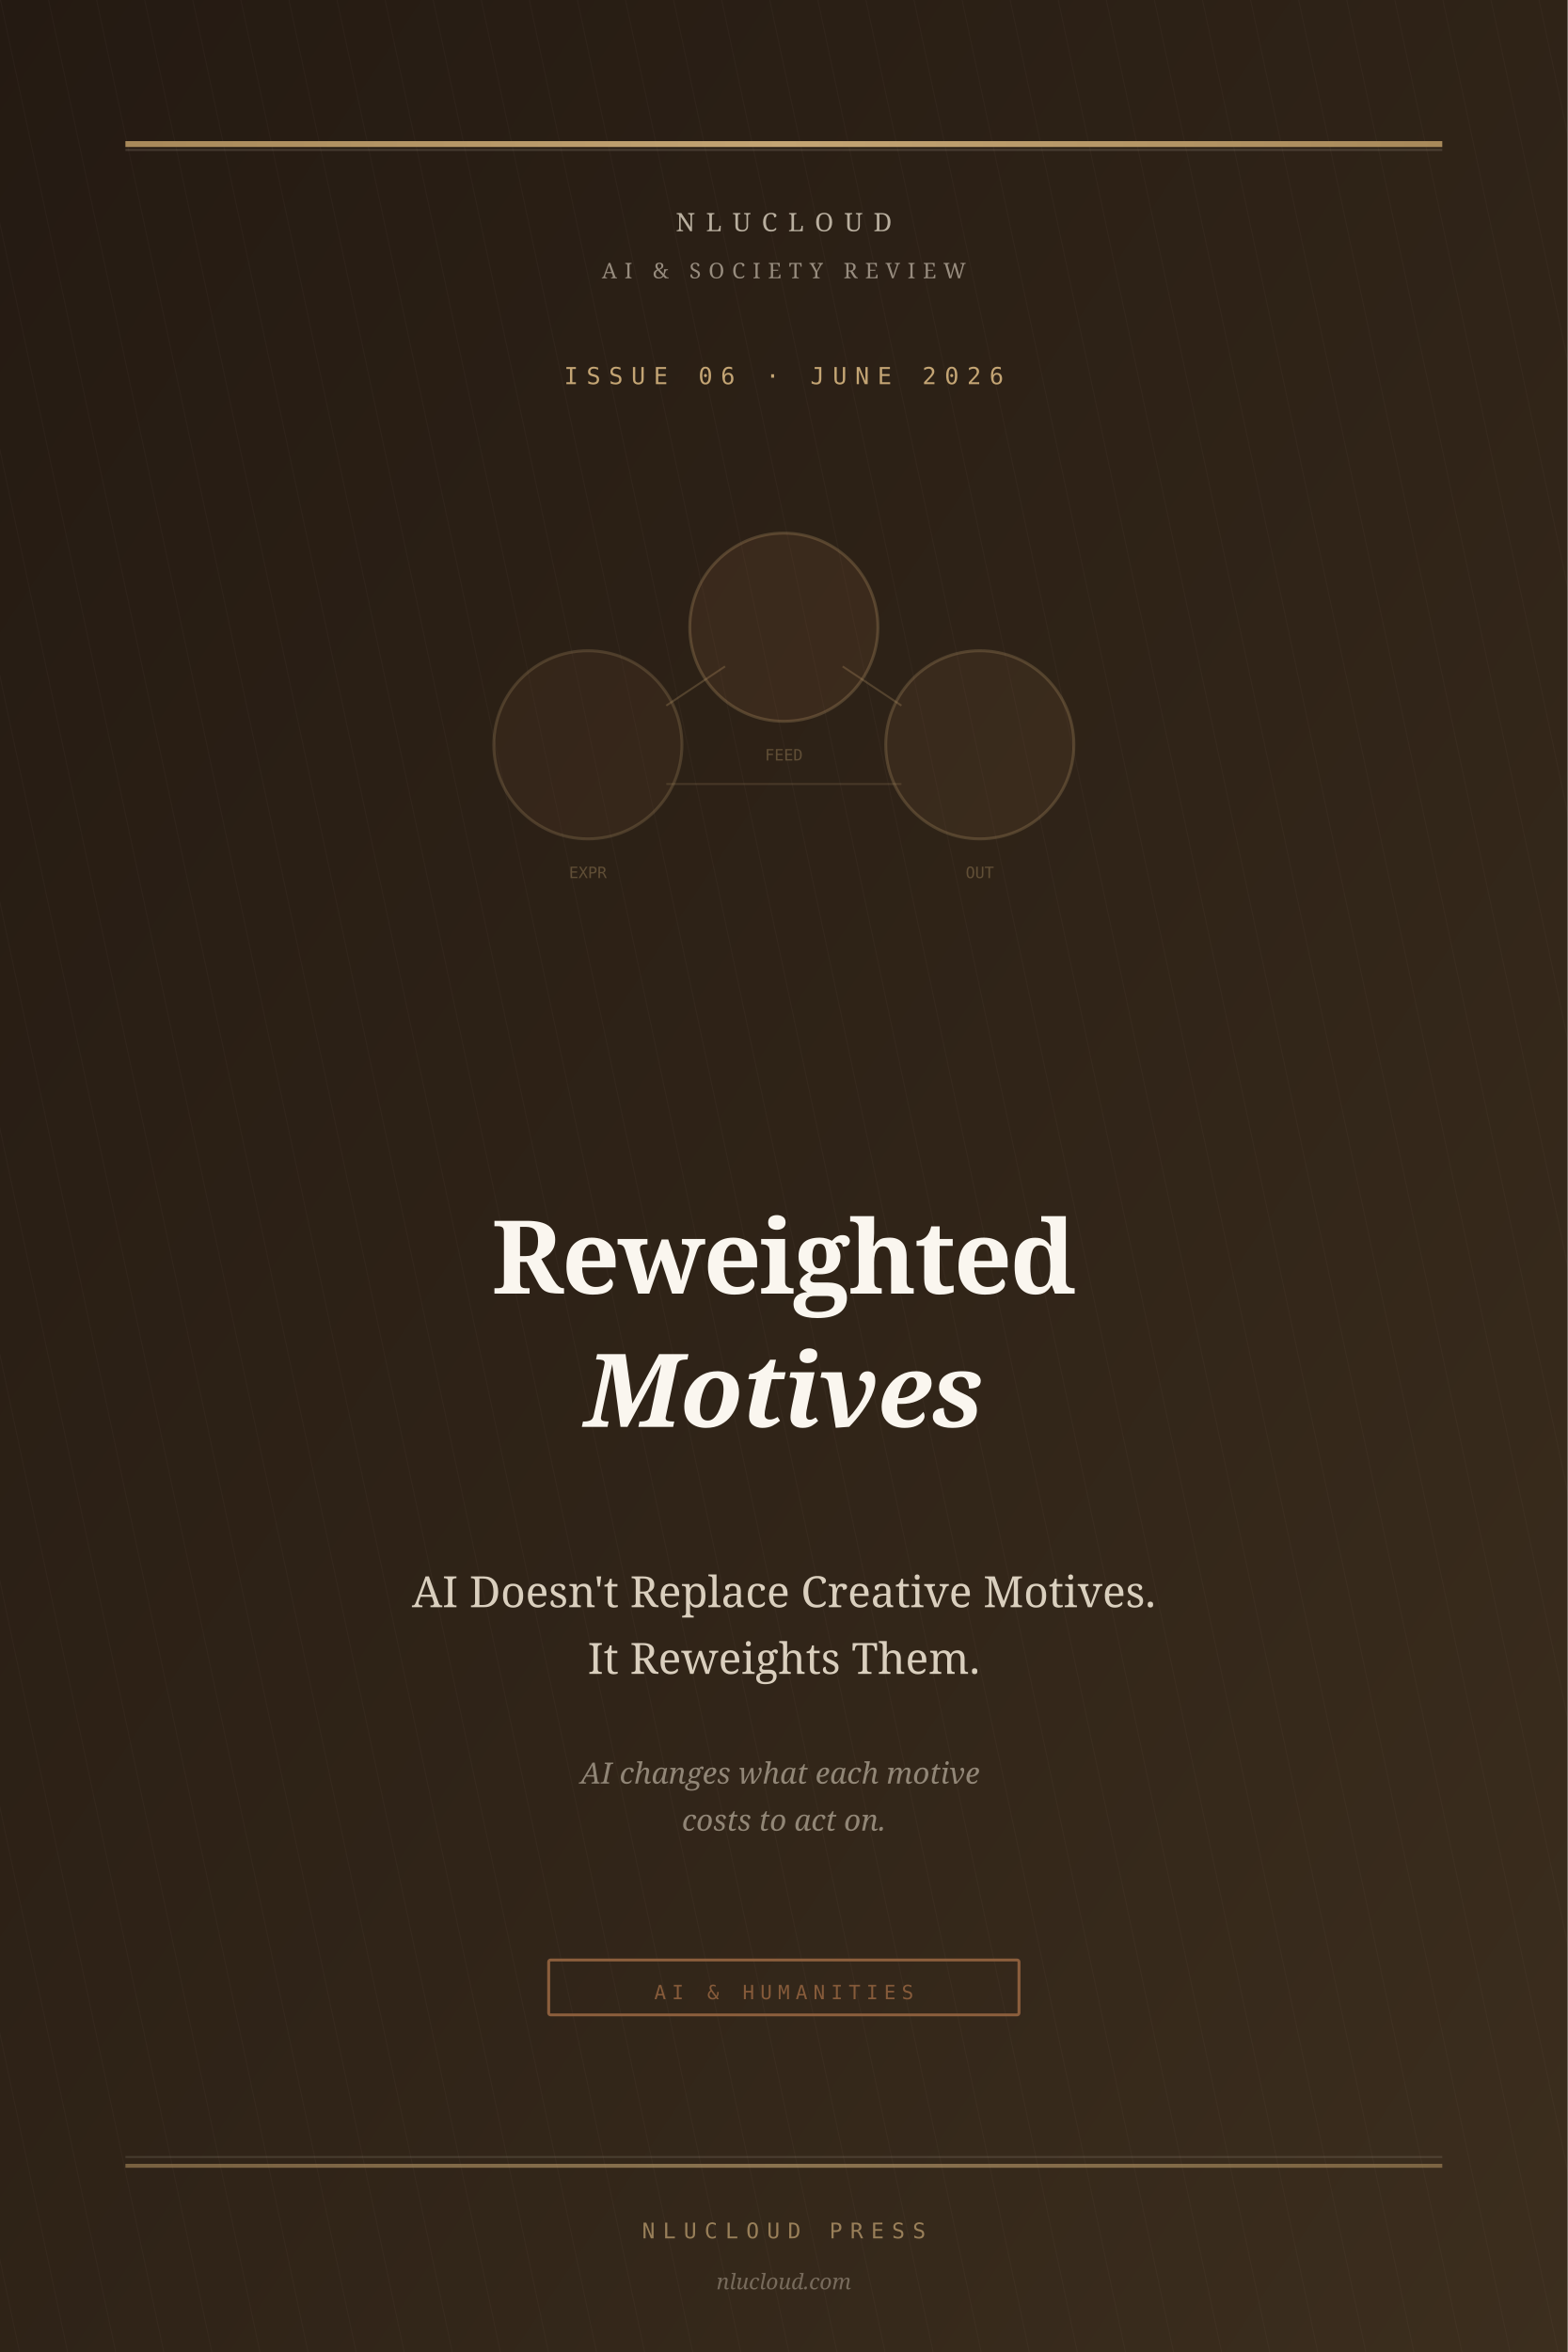
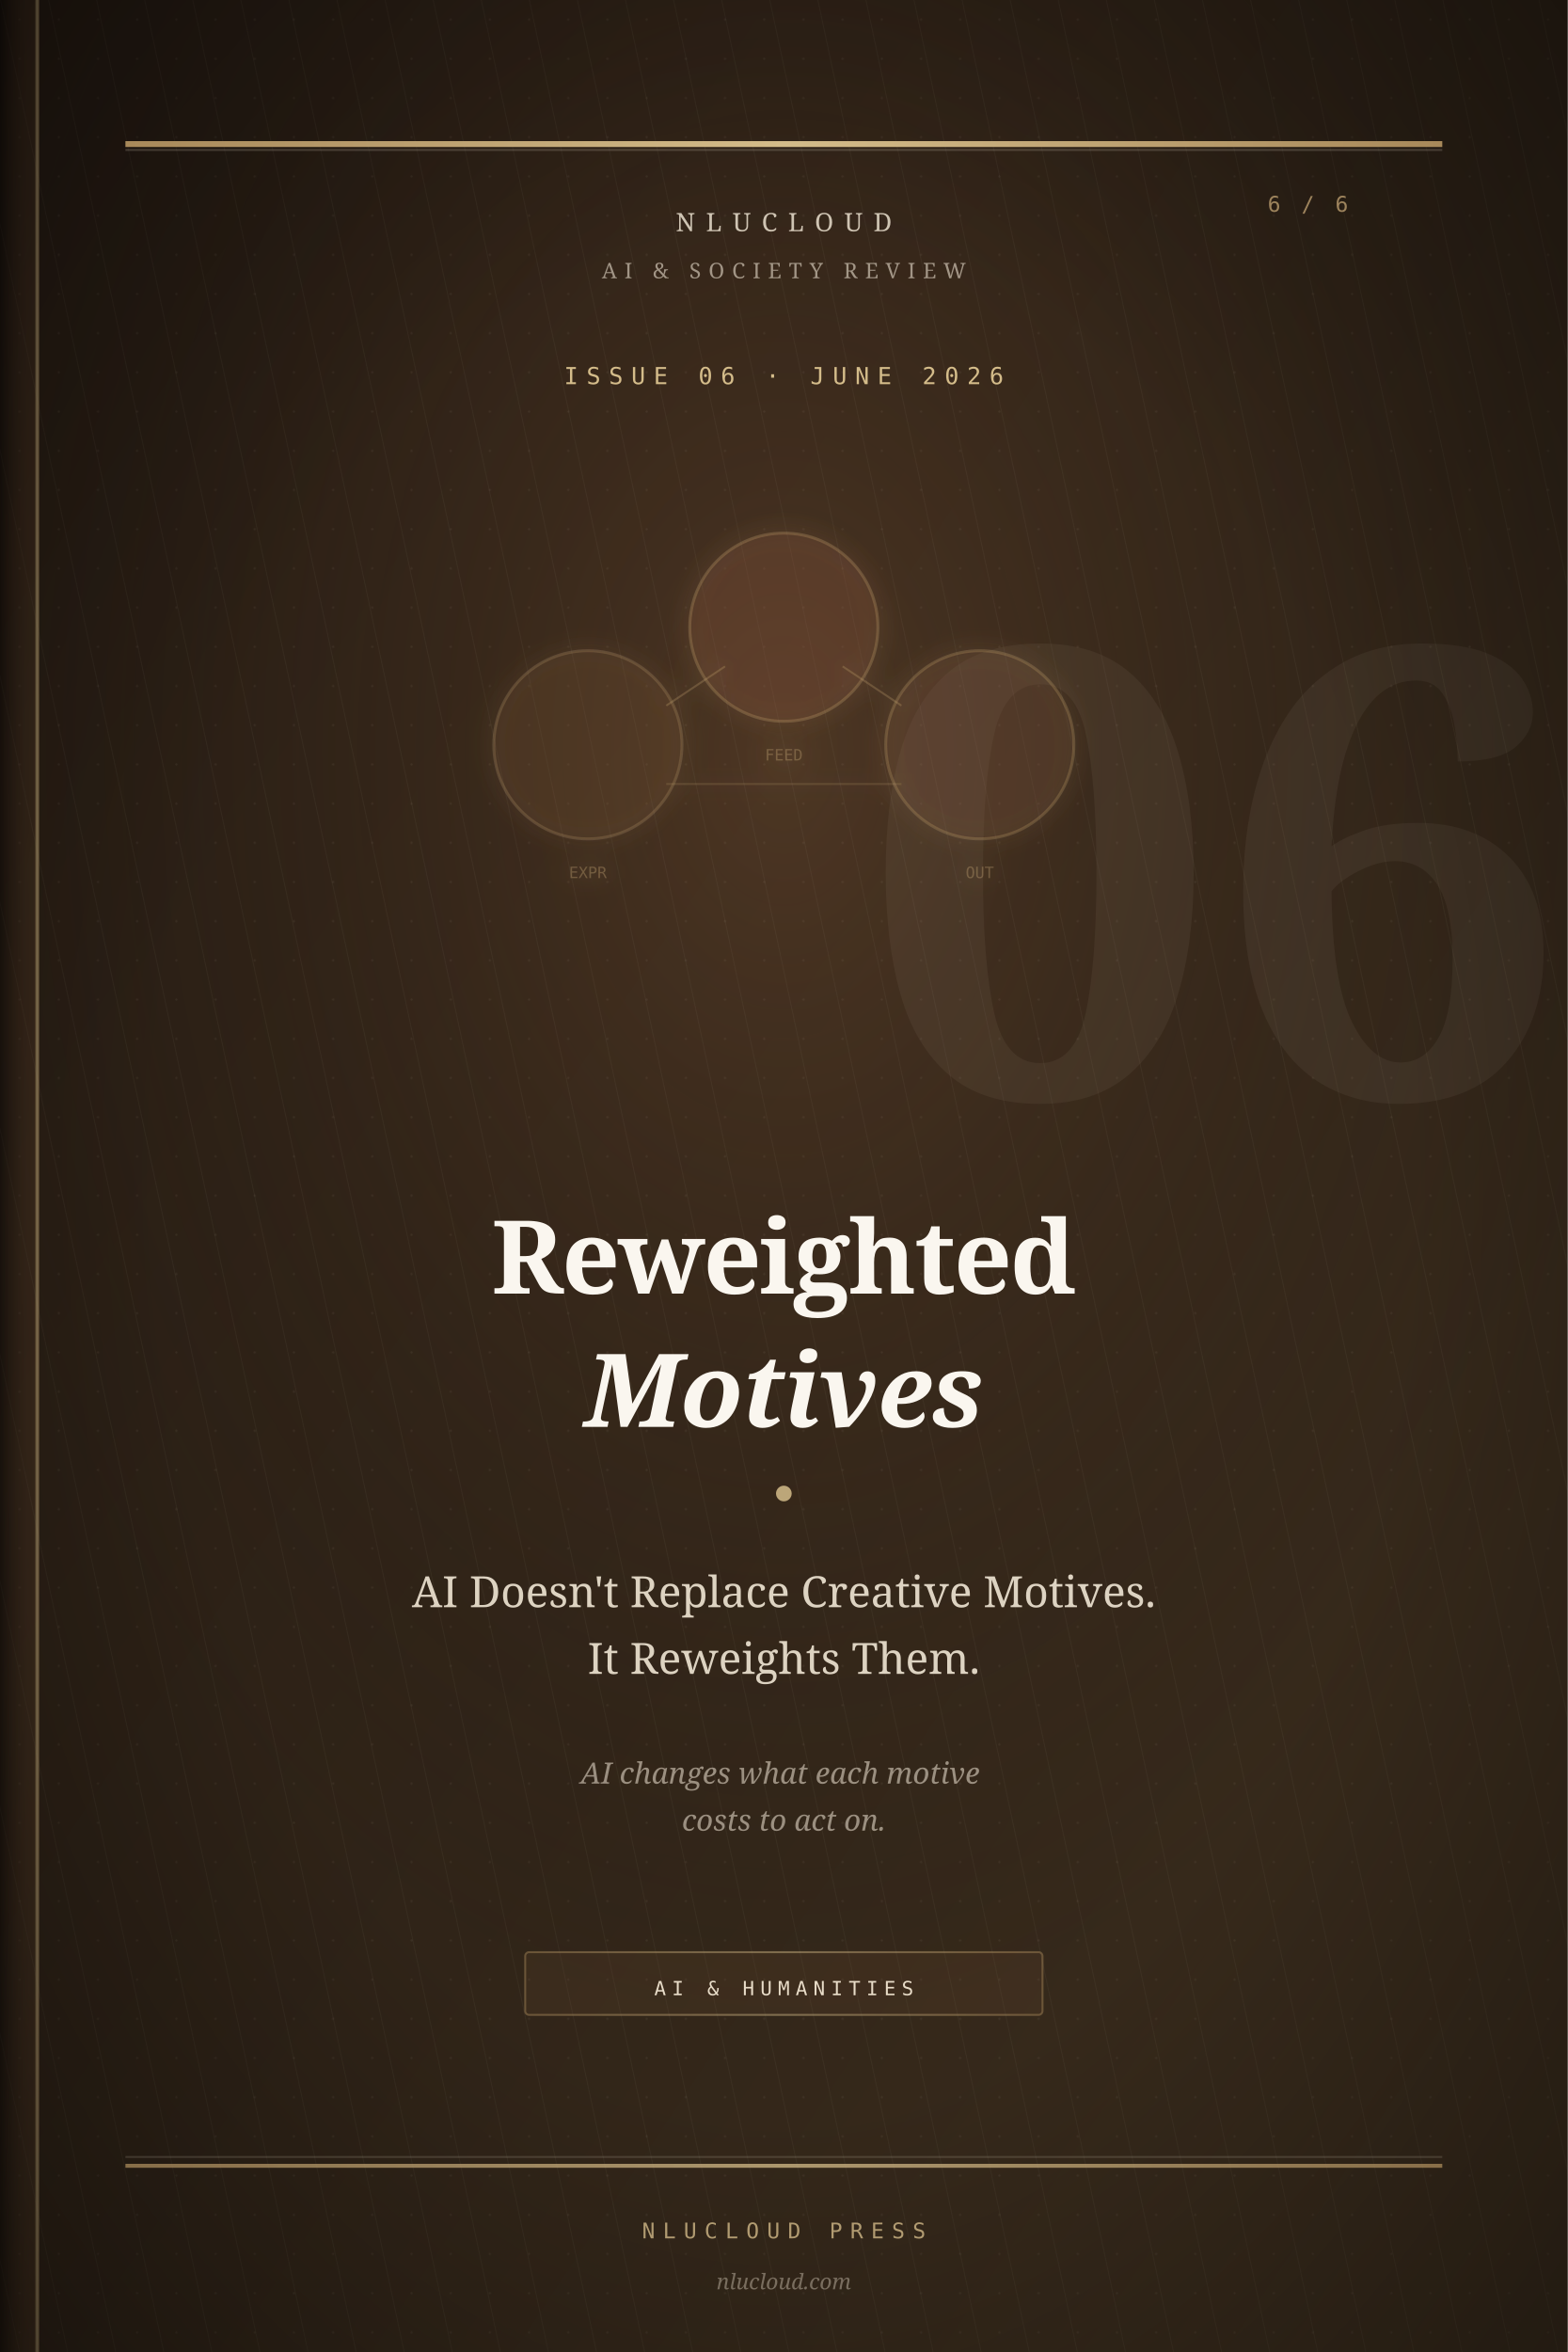
<svg xmlns="http://www.w3.org/2000/svg" viewBox="0 0 800 1200" role="img" aria-labelledby="coverTitle06">
  <defs>
    <linearGradient id="bg06" x1="0%" y1="0%" x2="100%" y2="100%">
      <stop offset="0%" stop-color="#241A12" />
      <stop offset="55%" stop-color="#302418" />
      <stop offset="100%" stop-color="#3C2E1E" />
    </linearGradient>
+     <radialGradient id="glow06" cx="50%" cy="32%" r="55%">
+       <stop offset="0%" stop-color="#8B5E3C" stop-opacity="0.35" />
+       <stop offset="100%" stop-color="#241A12" stop-opacity="0" />
+     </radialGradient>
+     <radialGradient id="vignette06" cx="50%" cy="50%" r="72%">
+       <stop offset="55%" stop-color="#000000" stop-opacity="0" />
+       <stop offset="100%" stop-color="#000000" stop-opacity="0.45" />
+     </radialGradient>
+     <linearGradient id="spine06" x1="0%" y1="0%" x2="100%" y2="0%">
+       <stop offset="0%" stop-color="#000000" stop-opacity="0.35" />
+       <stop offset="100%" stop-color="#8B5E3C" stop-opacity="0.15" />
+     </linearGradient>
    <linearGradient id="gold06" x1="0%" y1="0%" x2="100%" y2="0%">
      <stop offset="0%" stop-color="#A8895A" />
-       <stop offset="50%" stop-color="#C4A574" />
+       <stop offset="50%" stop-color="#D4BC8A" />
      <stop offset="100%" stop-color="#A8895A" />
    </linearGradient>
    <pattern id="weave06" width="24" height="24" patternUnits="userSpaceOnUse" patternTransform="rotate(-12)">
-       <line x1="0" y1="0" x2="0" y2="24" stroke="#F0E6D4" stroke-opacity="0.03" stroke-width="1" />
+       <line x1="0" y1="0" x2="0" y2="24" stroke="#F0E6D4" stroke-opacity="0.04" stroke-width="1" />
    </pattern>
+     <pattern id="dots06" width="20" height="20" patternUnits="userSpaceOnUse">
+       <circle cx="10" cy="10" r="0.6" fill="#F0E6D4" fill-opacity="0.06" />
+     </pattern>
+     <filter id="softGlow06" x="-20%" y="-20%" width="140%" height="140%">
+       <feGaussianBlur stdDeviation="6" result="blur" />
+       <feMerge>
+         <feMergeNode in="blur" />
+         <feMergeNode in="SourceGraphic" />
+       </feMerge>
+     </filter>
  </defs>
  <rect width="800" height="1200" fill="url(#bg06)" />
+   <rect width="800" height="1200" fill="url(#glow06)" />
+   <rect width="800" height="1200" fill="url(#dots06)" />
  <rect width="800" height="1200" fill="url(#weave06)" />
+   <text x="620" y="560" text-anchor="middle" fill="#F0E6D4" fill-opacity="0.055" font-family="Georgia, serif" font-size="320" font-weight="700">06</text>
+   <rect x="0" y="0" width="18" height="1200" fill="url(#spine06)" />
+   <rect x="18" y="0" width="2" height="1200" fill="url(#gold06)" fill-opacity="0.55" />
+   <rect width="800" height="1200" fill="url(#vignette06)" />
  <rect x="64" y="72" width="672" height="3" fill="url(#gold06)" />
-   <rect x="64" y="76" width="672" height="1" fill="#F0E6D4" fill-opacity="0.15" />
-   <text x="400" y="118" text-anchor="middle" fill="#F0E6D4" fill-opacity="0.72" font-family="Georgia, serif" font-size="13" letter-spacing="5.5">NLUCLOUD</text>
-   <text x="400" y="142" text-anchor="middle" fill="#F0E6D4" fill-opacity="0.55" font-family="Georgia, serif" font-size="11" letter-spacing="3.8">AI &amp; SOCIETY REVIEW</text>
-   <text x="400" y="196" text-anchor="middle" fill="#C4A574" font-family="monospace" font-size="12" letter-spacing="4.2">ISSUE 06 · JUNE 2026</text>
-   <g opacity="0.85">
-     <circle cx="300" cy="380" r="48" fill="#8B5E3C" fill-opacity="0.12" stroke="#C4A574" stroke-opacity="0.25" stroke-width="1.5" />
-     <circle cx="400" cy="320" r="48" fill="#8B5E3C" fill-opacity="0.18" stroke="#C4A574" stroke-opacity="0.3" stroke-width="1.5" />
-     <circle cx="500" cy="380" r="48" fill="#8B5E3C" fill-opacity="0.15" stroke="#C4A574" stroke-opacity="0.28" stroke-width="1.5" />
-     <line x1="340" y1="360" x2="370" y2="340" stroke="#C4A574" stroke-opacity="0.3" stroke-width="1" />
-     <line x1="430" y1="340" x2="460" y2="360" stroke="#C4A574" stroke-opacity="0.3" stroke-width="1" />
-     <line x1="340" y1="400" x2="460" y2="400" stroke="#C4A574" stroke-opacity="0.2" stroke-width="1" />
-     <text x="300" y="448" text-anchor="middle" fill="#C4A574" fill-opacity="0.4" font-family="monospace" font-size="8">EXPR</text>
-     <text x="400" y="388" text-anchor="middle" fill="#C4A574" fill-opacity="0.4" font-family="monospace" font-size="8">FEED</text>
-     <text x="500" y="448" text-anchor="middle" fill="#C4A574" fill-opacity="0.4" font-family="monospace" font-size="8">OUT</text>
+   <rect x="64" y="76" width="672" height="1" fill="#F0E6D4" fill-opacity="0.18" />
+   <text x="688" y="108" text-anchor="end" fill="#C4A574" fill-opacity="0.75" font-family="monospace" font-size="11" letter-spacing="2">6 / 6</text>
+   <text x="400" y="118" text-anchor="middle" fill="#F0E6D4" fill-opacity="0.82" font-family="Georgia, serif" font-size="13" letter-spacing="5.5">NLUCLOUD</text>
+   <text x="400" y="142" text-anchor="middle" fill="#F0E6D4" fill-opacity="0.58" font-family="Georgia, serif" font-size="11" letter-spacing="3.8">AI &amp; SOCIETY REVIEW</text>
+   <text x="400" y="196" text-anchor="middle" fill="#D4BC8A" font-family="monospace" font-size="12" letter-spacing="4.2">ISSUE 06 · JUNE 2026</text>
+   <g filter="url(#softGlow06)">
+     <g opacity="0.92">
+       <circle cx="300" cy="380" r="48" fill="#8B5E3C" fill-opacity="0.12" stroke="#C4A574" stroke-opacity="0.25" stroke-width="1.5" />
+       <circle cx="400" cy="320" r="48" fill="#8B5E3C" fill-opacity="0.18" stroke="#C4A574" stroke-opacity="0.3" stroke-width="1.5" />
+       <circle cx="500" cy="380" r="48" fill="#8B5E3C" fill-opacity="0.15" stroke="#C4A574" stroke-opacity="0.28" stroke-width="1.5" />
+       <line x1="340" y1="360" x2="370" y2="340" stroke="#C4A574" stroke-opacity="0.3" stroke-width="1" />
+       <line x1="430" y1="340" x2="460" y2="360" stroke="#C4A574" stroke-opacity="0.3" stroke-width="1" />
+       <line x1="340" y1="400" x2="460" y2="400" stroke="#C4A574" stroke-opacity="0.2" stroke-width="1" />
+       <text x="300" y="448" text-anchor="middle" fill="#C4A574" fill-opacity="0.4" font-family="monospace" font-size="8">EXPR</text>
+       <text x="400" y="388" text-anchor="middle" fill="#C4A574" fill-opacity="0.4" font-family="monospace" font-size="8">FEED</text>
+       <text x="500" y="448" text-anchor="middle" fill="#C4A574" fill-opacity="0.4" font-family="monospace" font-size="8">OUT</text>
+     </g>
  </g>
  <text x="400" y="660" text-anchor="middle" fill="#FAF6EF" font-family="Georgia, serif" font-size="52" font-weight="600" letter-spacing="-1">Reweighted</text>
  <text x="400" y="728" text-anchor="middle" fill="#FAF6EF" font-family="Georgia, serif" font-size="52" font-weight="600" letter-spacing="-0.5" font-style="italic">Motives</text>
-   <line x1="320" y1="762" x2="480" y2="762" stroke="url(#gold06)" stroke-width="2" />
-   <text x="400" y="820" text-anchor="middle" fill="#F0E6D4" fill-opacity="0.88" font-family="Georgia, serif" font-size="22">AI Doesn't Replace Creative Motives.</text>
-   <text x="400" y="854" text-anchor="middle" fill="#F0E6D4" fill-opacity="0.88" font-family="Georgia, serif" font-size="22">It Reweights Them.</text>
-   <text x="400" y="910" text-anchor="middle" fill="#F0E6D4" fill-opacity="0.5" font-family="Georgia, serif" font-size="15" font-style="italic">
+   <line x1="300" y1="762" x2="500" y2="762" stroke="url(#gold06)" stroke-width="2.5" />
+   <circle cx="400" cy="762" r="4" fill="#D4BC8A" fill-opacity="0.85" />
+   <text x="400" y="820" text-anchor="middle" fill="#F0E6D4" fill-opacity="0.9" font-family="Georgia, serif" font-size="22">AI Doesn't Replace Creative Motives.</text>
+   <text x="400" y="854" text-anchor="middle" fill="#F0E6D4" fill-opacity="0.9" font-family="Georgia, serif" font-size="22">It Reweights Them.</text>
+   <text x="400" y="910" text-anchor="middle" fill="#F0E6D4" fill-opacity="0.55" font-family="Georgia, serif" font-size="15" font-style="italic">
    <tspan x="400" dy="0">AI changes what each motive</tspan>
    <tspan x="400" dy="24">costs to act on.</tspan>
  </text>
-   <rect x="280" y="1000" width="240" height="28" rx="1" fill="none" stroke="#8B5E3C" stroke-width="1.5" />
-   <text x="400" y="1020" text-anchor="middle" fill="#8B5E3C" fill-opacity="0.95" font-family="monospace" font-size="10" letter-spacing="3">AI &amp; HUMANITIES</text>
-   <rect x="64" y="1100" width="672" height="1" fill="#F0E6D4" fill-opacity="0.12" />
-   <rect x="64" y="1104" width="672" height="2" fill="url(#gold06)" fill-opacity="0.6" />
-   <text x="400" y="1142" text-anchor="middle" fill="#C4A574" fill-opacity="0.7" font-family="monospace" font-size="11" letter-spacing="4">NLUCLOUD PRESS</text>
-   <text x="400" y="1168" text-anchor="middle" fill="#F0E6D4" fill-opacity="0.35" font-family="Georgia, serif" font-size="11" font-style="italic">nlucloud.com</text>
+   <rect x="268" y="996" width="264" height="32" rx="2" fill="#8B5E3C" fill-opacity="0.12" stroke="url(#gold06)" stroke-width="1" stroke-opacity="0.45" />
+   <text x="400" y="1018" text-anchor="middle" fill="#E8DCC8" font-family="monospace" font-size="10" letter-spacing="3">AI &amp; HUMANITIES</text>
+   <rect x="64" y="1100" width="672" height="1" fill="#F0E6D4" fill-opacity="0.14" />
+   <rect x="64" y="1104" width="672" height="2" fill="url(#gold06)" fill-opacity="0.75" />
+   <text x="400" y="1142" text-anchor="middle" fill="#D4BC8A" fill-opacity="0.78" font-family="monospace" font-size="11" letter-spacing="4">NLUCLOUD PRESS</text>
+   <text x="400" y="1168" text-anchor="middle" fill="#F0E6D4" fill-opacity="0.38" font-family="Georgia, serif" font-size="11" font-style="italic">nlucloud.com</text>
</svg>
